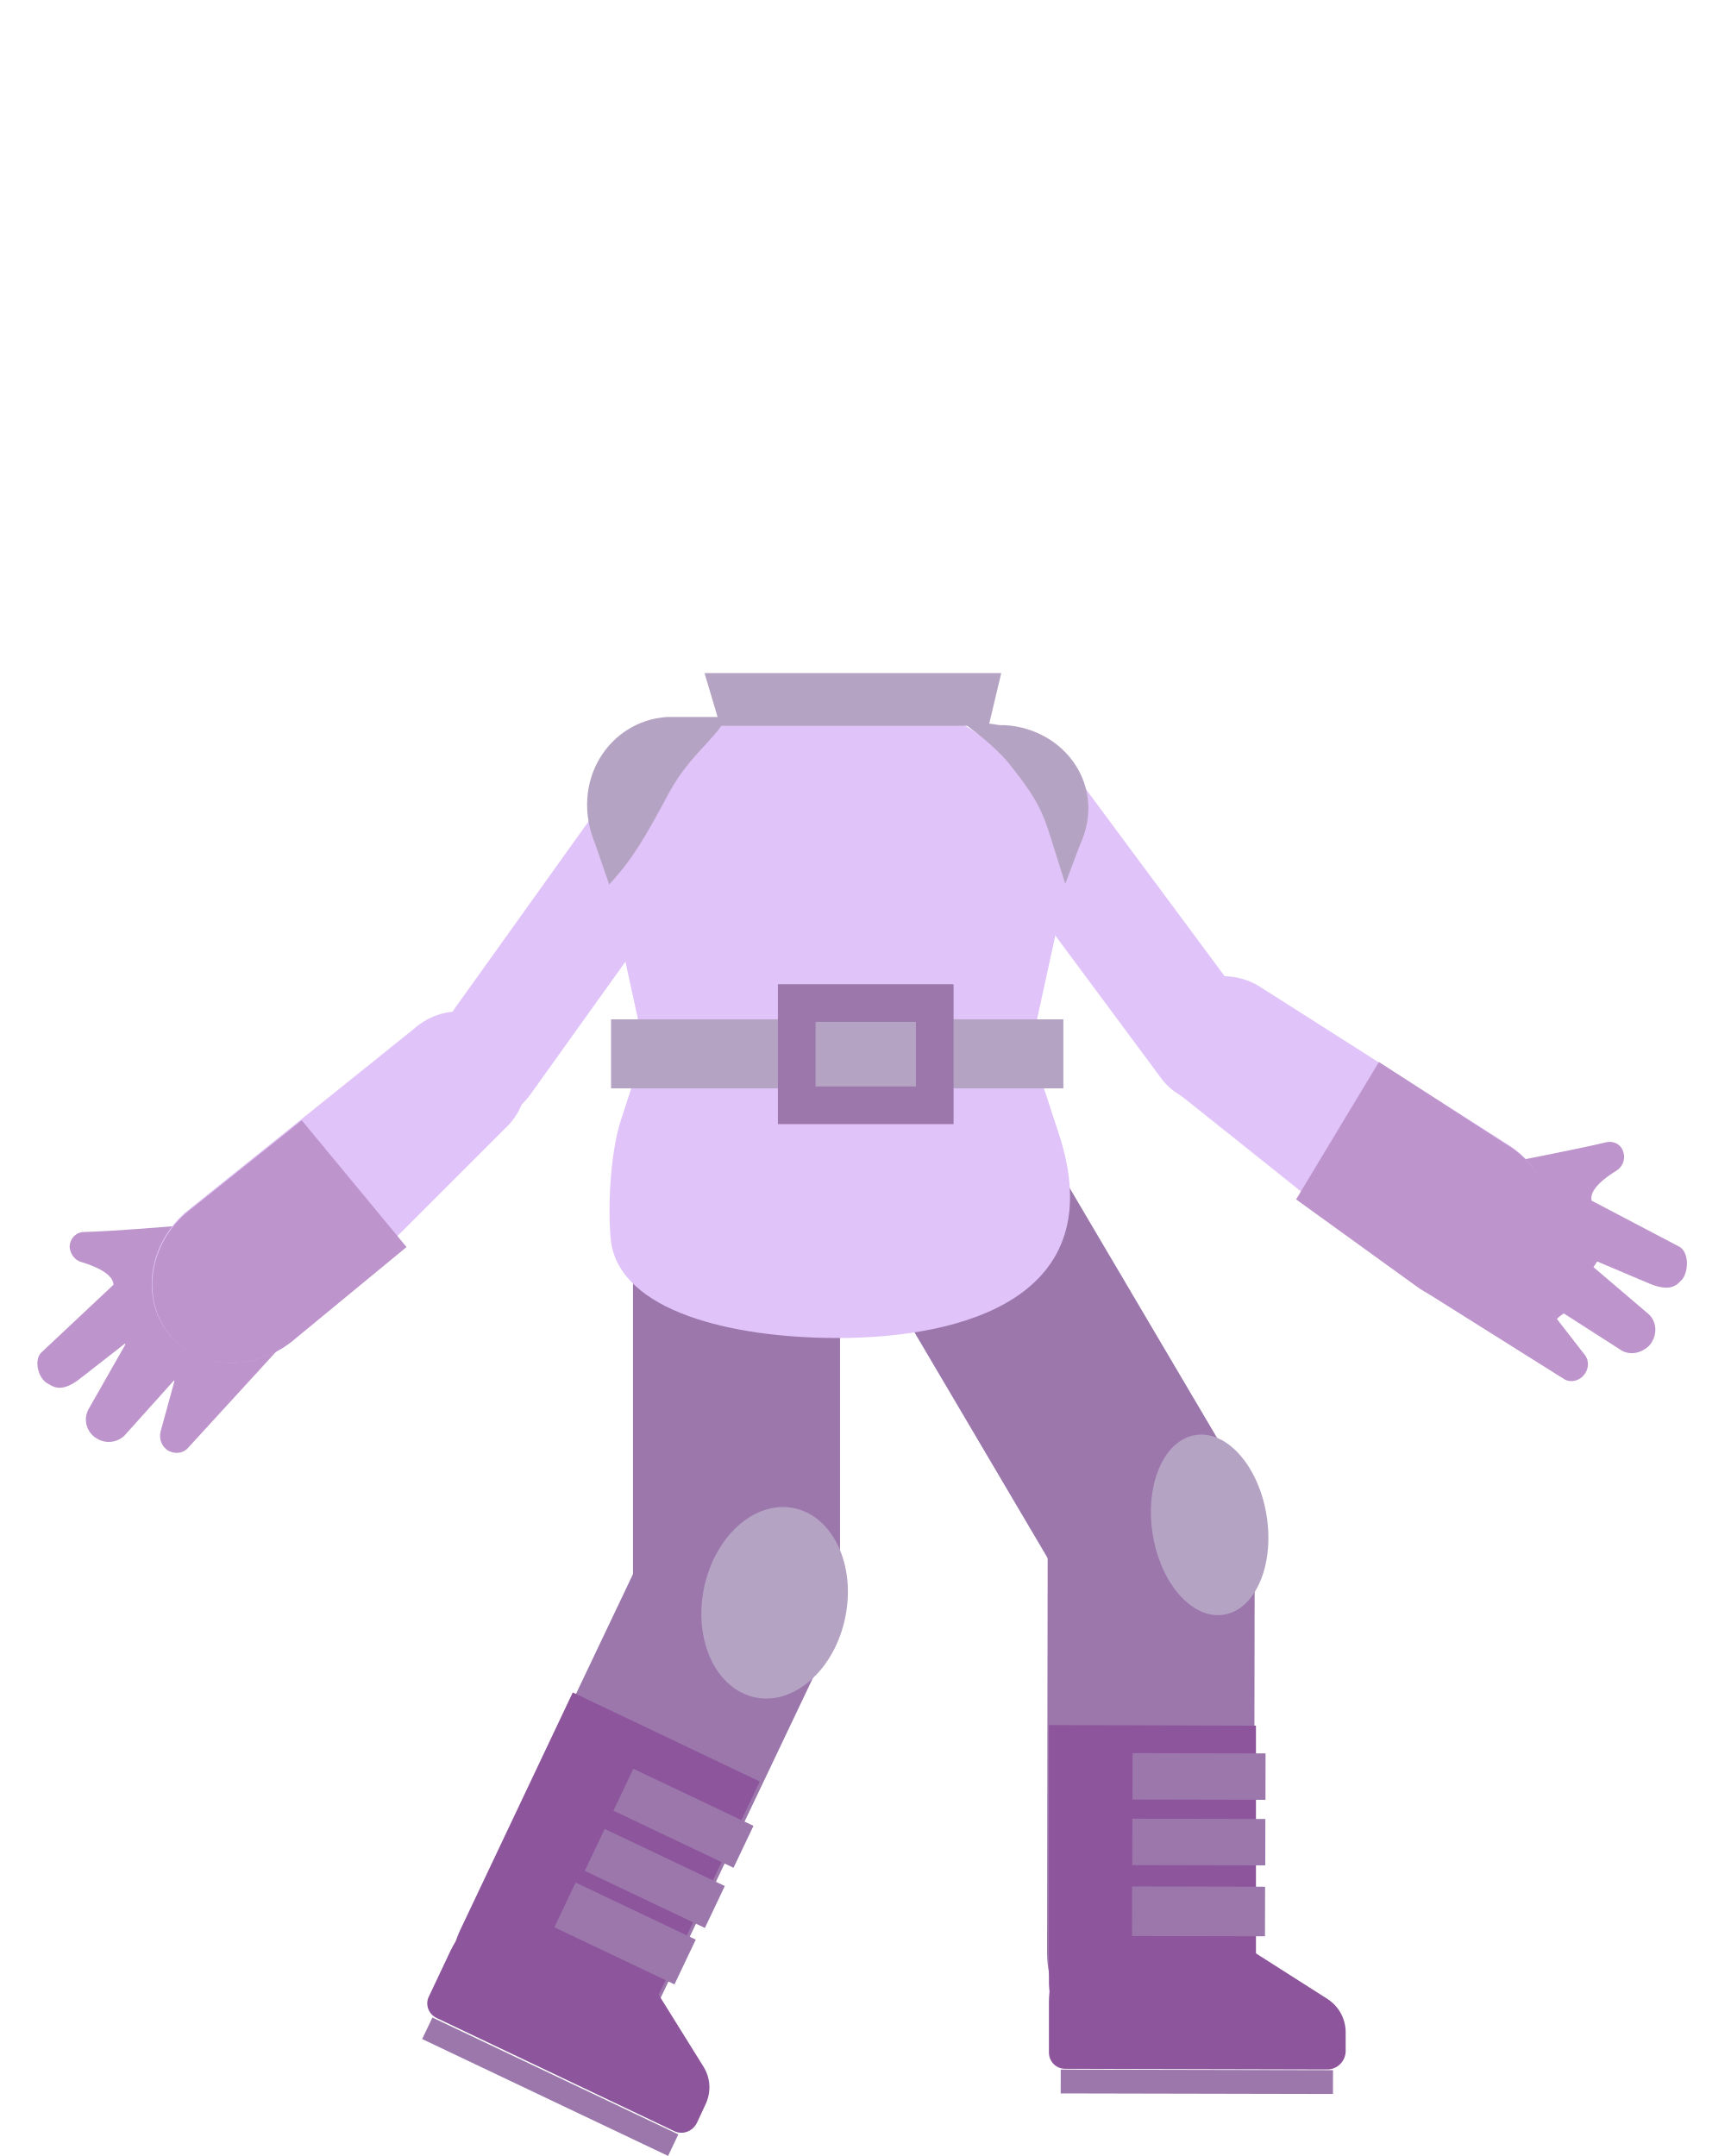
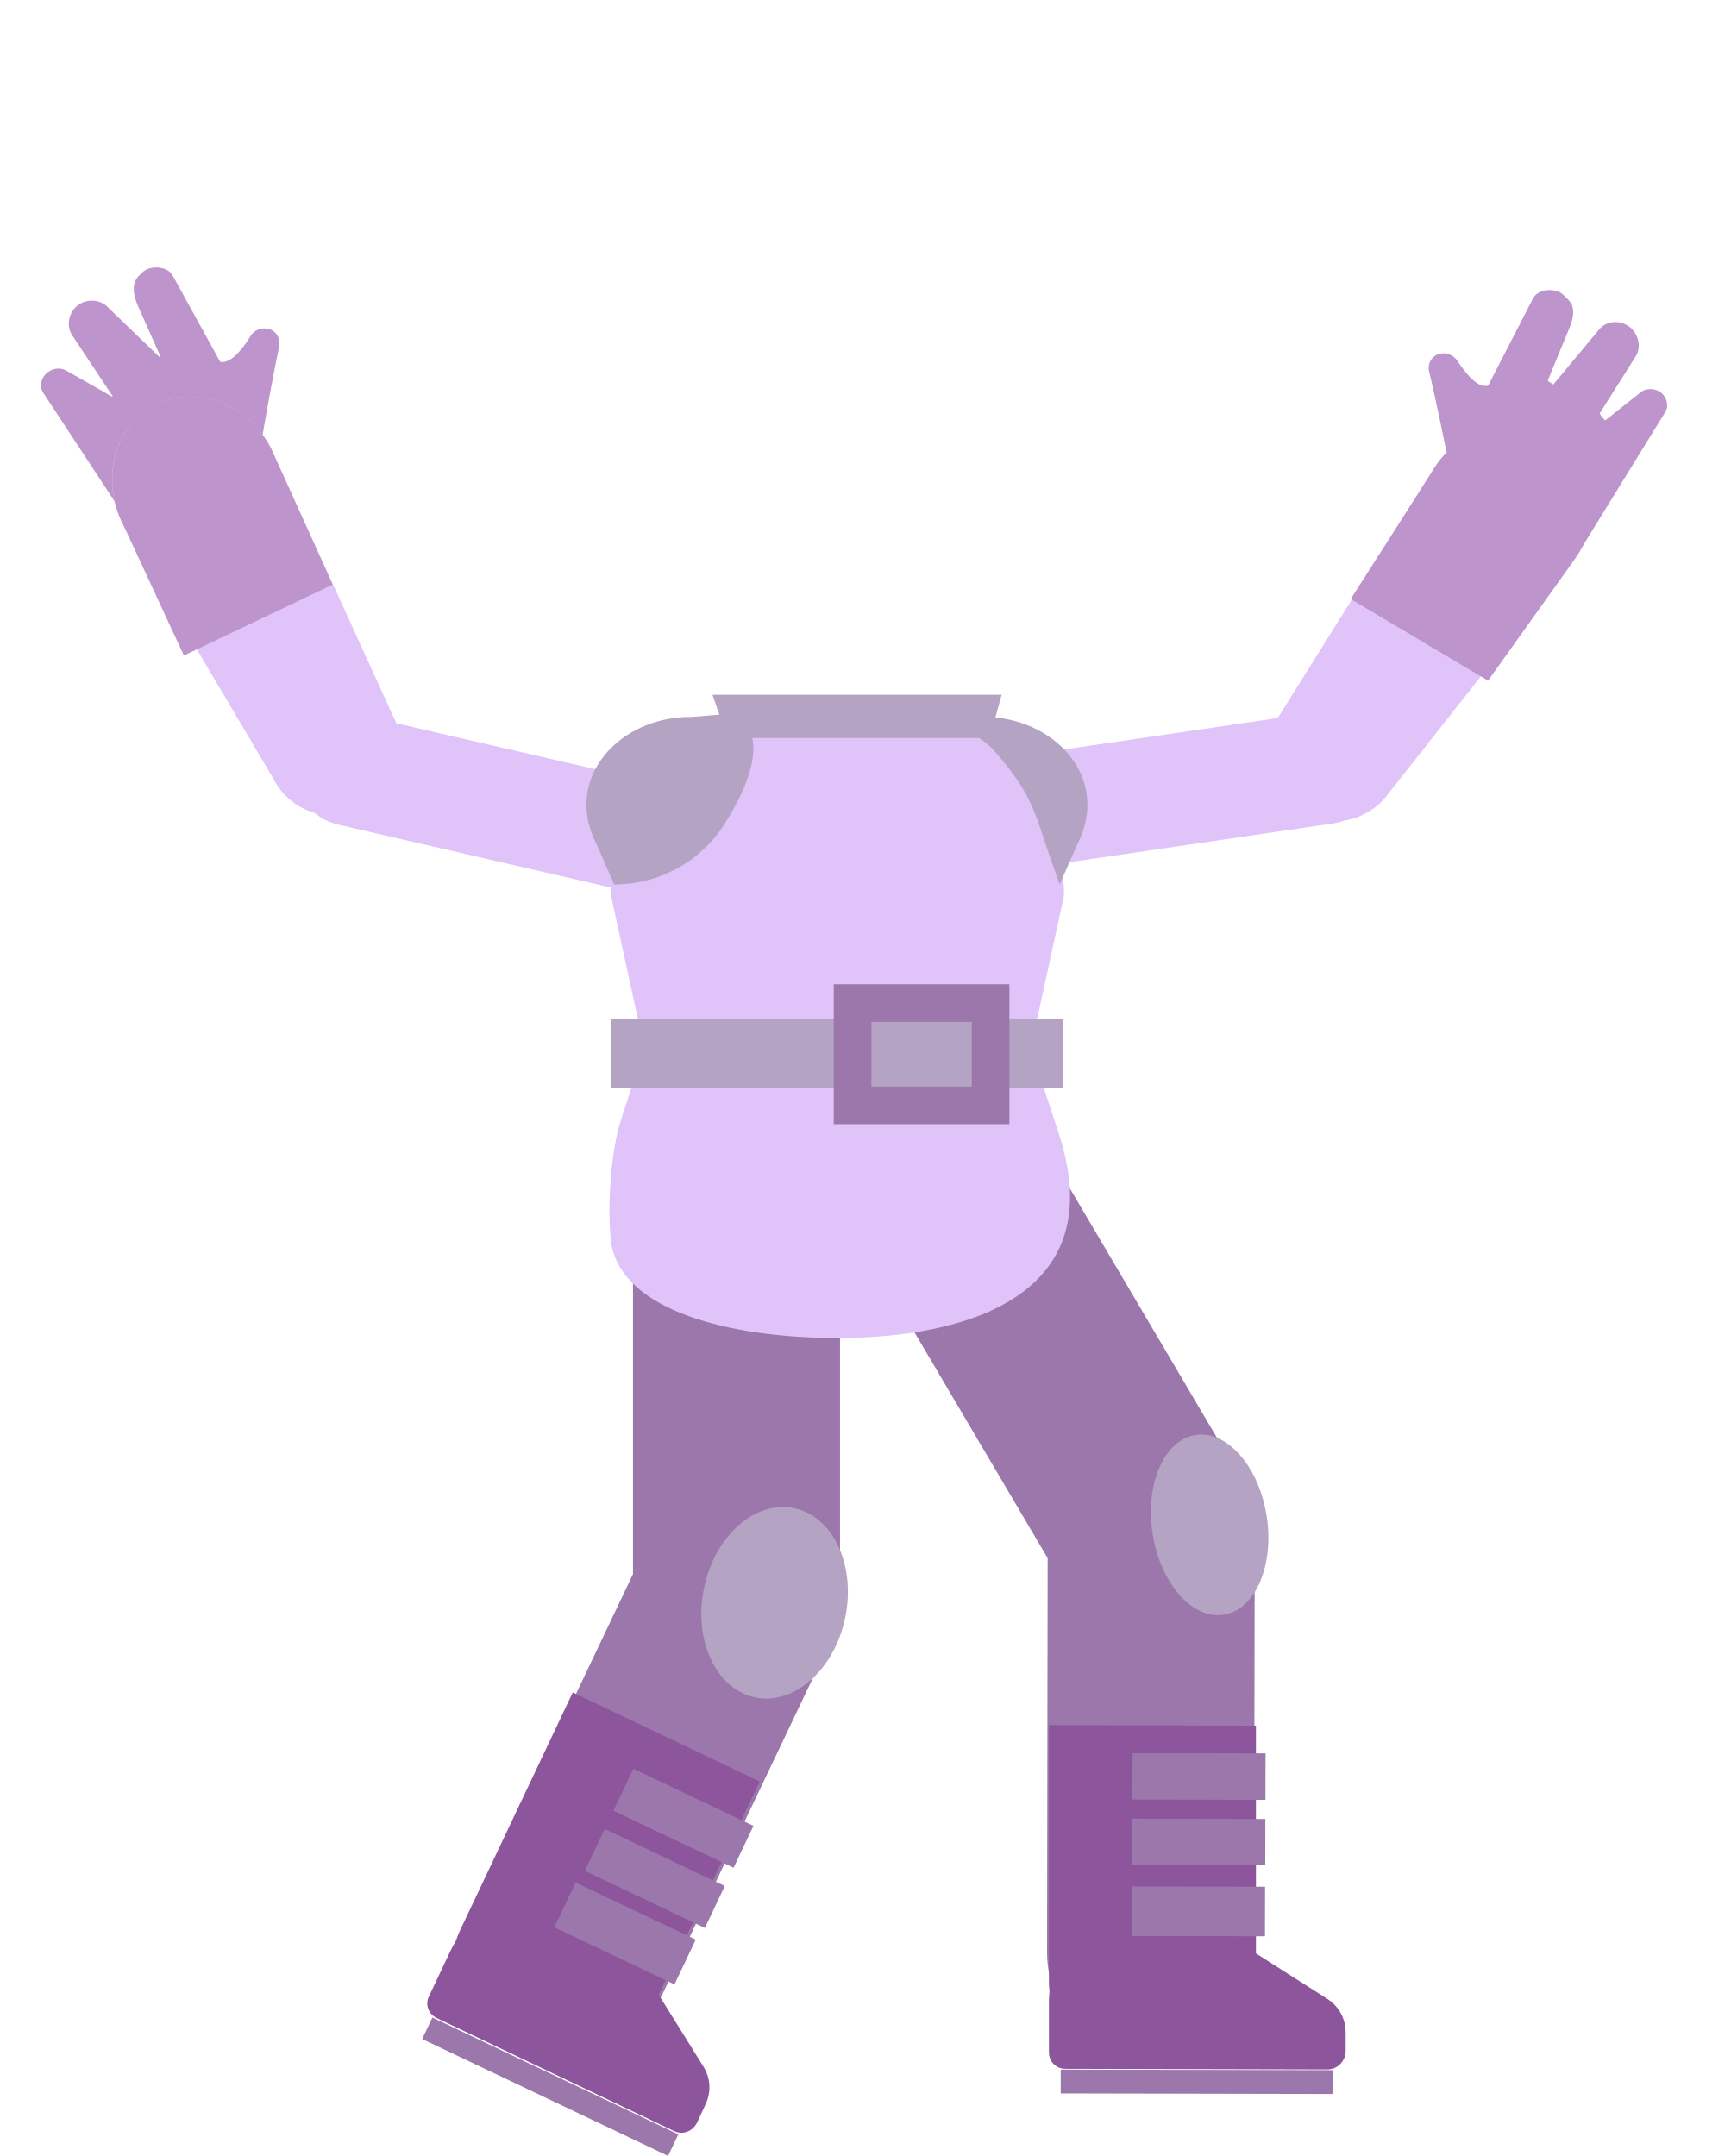
- <svg xmlns="http://www.w3.org/2000/svg" version="1.1" id="Camada_1" x="0px" y="0px" viewBox="0 0 275.9 343.7" style="enable-background:new 0 0 275.9 343.7;" xml:space="preserve">
-   <style type="text/css">
- 	.st0{fill:#BD94CB;}
- 	.st1{fill:#E0C3F8;}
- 	.st2{fill:#9B77AC;}
- 	.st3{fill:#8D559B;}
- 	.st4{fill:#B5A3C3;}
- 	.st5{fill:none;stroke:#9B77AC;stroke-width:6;stroke-miterlimit:10;}
- 	.st6{fill:none;}
- </style>
-   <g id="a">
- </g>
-   <g id="b">
-     <g id="c">
-       <g>
-         <g>
-           <path class="st0" d="M6.6,215.6l11.5-10.8c-0.1-1.8-3.1-3-5.1-3.6c-1.1-0.3-1.8-1.3-1.9-2.4c0-1.3,1-2.4,2.3-2.4      c4.2-0.1,12.7-0.8,15.2-1l3.7-3.3L47.2,212l-17.4,19c-0.8,0.7-1.9,0.8-2.9,0.3c-1.1-0.6-1.6-1.9-1.3-3.1l2.2-8      c0-0.1-0.1-0.2-0.1-0.1l-7.9,8.8c-1.2,1.1-3,1.3-4.4,0.4l0,0c-1.7-1-2.2-3.2-1.2-4.8l5.8-10.2l-0.1-0.1l-7.3,5.7      c-1.3,1-2.9,1.8-4.4,1l-0.7-0.4C6,219.6,5.4,216.7,6.6,215.6L6.6,215.6z" />
-           <path class="st0" d="M267.6,198.7l-13.9-7.3c-0.4-1.8,2.2-3.7,4-4.8c0.9-0.6,1.4-1.7,1.1-2.8c-0.3-1.3-1.5-2-2.8-1.7      c-4.1,1-12.5,2.6-14.9,3.1l-4.5-2.2l-9,23.2l21.8,13.7c0.9,0.5,2.1,0.3,2.9-0.5c0.9-0.9,1.1-2.3,0.4-3.3l-4.5-5.8      c-0.1-0.1,1.1-1,1.1-0.9l9.2,5.9c1.4,0.8,3.2,0.4,4.4-0.8l0,0c1.3-1.5,1.3-3.7-0.1-5l-8.8-7.5l0.6-0.9l8.5,3.6      c1.5,0.6,3.3,1,4.5-0.2l0.6-0.6C269.3,202.3,269.1,199.4,267.6,198.7L267.6,198.7z" />
-           <path class="st1" d="M84.6,174.4l26.4-36.9c3.2-4.5,3.1-11.2-0.2-15l0,0c-3.3-3.8-8.6-3.3-11.8,1.2l-26.4,36.9      c-3.2,4.5-3.1,11.2,0.2,15l0,0C76.2,179.4,81.4,178.9,84.6,174.4L84.6,174.4z" />
-           <path class="st1" d="M47.2,213.2l33.2-33.2c4.4-4,4.8-10.7,0.8-15.2l0,0c-4-4.4-10.7-4.8-15.2-0.8l-36.6,29.4      c-6,5.4-7,14.2-2.1,19.7l0,0C32.3,218.6,41.1,218.7,47.2,213.2L47.2,213.2z" />
-           <path class="st0" d="M48.1,178.6l-18.6,14.9c-6,5.4-7,14.2-2.1,19.7c3.5,3.9,8.9,5,14,3.4c2.1-0.7,4.1-1.8,5.8-3.3l17.6-14.5      L48.1,178.6L48.1,178.6z" />
-           <path class="st1" d="M185.1,171.9l-27-36.4c-3.3-4.4-3.3-11.1,0-15l0,0c3.3-3.9,8.6-3.4,11.8,1l27,36.4c3.3,4.4,3.3,11.1,0,15      l0,0C193.7,176.7,188.4,176.3,185.1,171.9z" />
-           <path class="st1" d="M225.5,204.4l-36.7-29.3c-4.8-3.4-5.9-10.1-2.5-15l0,0c3.4-4.8,10.1-5.9,15-2.5l39.6,25.2      c6.6,4.7,8.5,13.4,4.3,19.3l0,0C240.9,208.2,232.1,209.2,225.5,204.4L225.5,204.4z" />
-           <path class="st2" d="M141.6,172.9L141.6,172.9c7.9-4.6,18-2,22.6,5.8l32.5,55.1c4.6,7.9,2,18-5.8,22.6l0,0      c-7.9,4.6-18,2-22.6-5.8l-32.5-55.1C131.2,187.7,133.8,177.5,141.6,172.9z" />
-           <path class="st2" d="M166.9,311.3l0.1-63.9c0-9.1,7.4-16.5,16.5-16.5l0,0c9.1,0,16.5,7.4,16.5,16.5l-0.1,63.9      c0,9.1-7.4,16.5-16.5,16.5l0,0C174.3,327.8,166.9,320.4,166.9,311.3z" />
-           <path class="st2" d="M117.4,171L117.4,171c9.1,0,16.5,7.4,16.5,16.5v63.9c0,9.1-7.4,16.5-16.5,16.5h0c-9.1,0-16.5-7.4-16.5-16.5      v-63.9C100.9,178.4,108.3,171,117.4,171z" />
-           <g>
-             <g>
-               <path class="st3" d="M211.6,329.9l-41.8-0.1c-1.5,0-2.6-1.2-2.6-2.6l0-8c0-8.5,7-15.5,15.5-15.4l6.3,0c4.2,0,9.9,3.2,11.2,7.6        l0,0l11.3,7.2c1.9,1.2,3,3.2,3,5.4v3.1C214.4,328.7,213.1,329.9,211.6,329.9L211.6,329.9z" />
-               <rect x="188.9" y="310.2" transform="matrix(2.094442e-03 -1 1 2.094442e-03 -141.5205 521.9738)" class="st2" width="3.8" height="43.4" />
-             </g>
-             <g>
-               <path class="st3" d="M167.2,315.9l0-40.9l33,0.1l0,41.1c0,5.8-4.2,10.6-9.6,10.8c-4.2,0.1-9.2,0.1-13.5,0        C171.5,326.9,167.2,322,167.2,315.9L167.2,315.9z" />
-               <rect x="187.4" y="283.1" transform="matrix(2.094442e-03 -1 1 2.094442e-03 -103.0105 484.1345)" class="st2" width="7.4" height="21.2" />
-               <rect x="187.3" y="272.6" transform="matrix(2.094442e-03 -1 1 2.094442e-03 -92.4784 473.6045)" class="st2" width="7.4" height="21.2" />
-               <rect x="187.1" y="294.1" transform="matrix(2.094442e-03 -1 1 2.094442e-03 -114.0536 495.1144)" class="st2" width="7.9" height="21.2" />
-             </g>
-           </g>
-           <path class="st2" d="M75.7,303.9l27.5-57.8c3.9-8.2,13.8-11.7,22-7.8l0,0c8.2,3.9,11.7,13.8,7.8,22l-27.5,57.8      c-3.9,8.2-13.8,11.7-22,7.8l0,0C75.3,322,71.8,312.2,75.7,303.9z" />
-           <g>
-             <path class="st1" d="M133.5,213.3L133.5,213.3c-17,0-34.5-4.3-36.1-15.3c-0.6-5.3-0.1-14.1,1.5-19.2l3.8-11.7l-5.3-24.3       c0-17.2,14-31.2,31.2-31.2h9.8c17.2,0,31.2,14,31.2,31.2l-5.3,24.3l4.4,13.4C177.5,206.9,153.4,213.3,133.5,213.3L133.5,213.3z       " />
-             <path class="st4" d="M97.1,141L97.1,141l-2.2-6.4c-4.2-10,2.2-19.7,11.4-20.3c0.3,0,0.5,0,0.8,0l8.8,0l0,0       c-2.4,4.2-6.3,6.2-9.8,13.1C102.9,133.3,100.9,136.9,97.1,141L97.1,141z" />
-             <path class="st4" d="M168.2,135.8l1.6,5.1l2.3-6.1c4.4-9.4-2.3-18.6-11.9-19.2c-0.3,0-0.6,0-0.8,0l-7.8-1.1l1.6,0.5       c3.4,2.4,6.3,5,7.7,6.8C166.1,128.3,166.4,130.1,168.2,135.8L168.2,135.8z" />
-             <rect x="97.4" y="162.5" class="st4" width="72.1" height="11" />
-             <rect x="127" y="159.9" class="st5" width="22" height="16.3" />
-           </g>
-           <path class="st0" d="M219.8,169.3l21.5,13.9c6.6,4.8,8.4,13.6,4.1,19.6c-3.1,4.3-8.4,6-13.6,4.9c-2.1-0.4-4.2-1.3-6.1-2.7      l-19.1-13.8L219.8,169.3z" />
-           <g>
-             <g>
-               <path class="st3" d="M107.4,339.7l-37.8-18c-1.3-0.6-1.9-2.2-1.2-3.5l3.4-7.2c3.7-7.7,12.9-11,20.6-7.3l5.7,2.7        c3.8,1.8,7.5,7.1,6.9,11.6l0,0l7.1,11.4c1.2,1.9,1.3,4.2,0.3,6.2l-1.3,2.8C110.4,339.8,108.8,340.4,107.4,339.7L107.4,339.7z" />
-               <rect x="85.8" y="310.9" transform="matrix(0.4293 -0.9032 0.9032 0.4293 -250.3438 269.0795)" class="st2" width="3.8" height="43.4" />
-             </g>
-             <g>
-               <path class="st3" d="M73.3,307.8l18-38l29.8,14.2l-18.1,38.2c-2.6,5.4-8.5,8-13.4,5.9c-3.9-1.7-8.4-3.9-12.2-5.8        C72.5,319.9,70.7,313.4,73.3,307.8L73.3,307.8z" />
-               <rect x="100.6" y="288.8" transform="matrix(0.4293 -0.9032 0.9032 0.4293 -210.8207 265.1227)" class="st2" width="7.4" height="21.2" />
-               <rect x="105.2" y="279.3" transform="matrix(0.4293 -0.9032 0.9032 0.4293 -199.6482 263.7649)" class="st2" width="7.4" height="21.2" />
-               <rect x="95.6" y="297.6" transform="matrix(0.4293 -0.9032 0.9032 0.4293 -221.469 265.8262)" class="st2" width="7.9" height="21.2" />
-             </g>
-           </g>
-           <ellipse transform="matrix(0.9879 -0.1551 0.1551 0.9879 -35.3554 32.8336)" class="st4" cx="192.8" cy="243.1" rx="9.2" ry="14.5" />
-           <ellipse transform="matrix(0.199 -0.98 0.98 0.199 -151.4719 325.595)" class="st4" cx="123.4" cy="255.5" rx="15.4" ry="11.5" />
+ <svg xmlns="http://www.w3.org/2000/svg" id="e53a8NzqxhI1" viewBox="0 0 275.9 343.7" shape-rendering="geometricPrecision" text-rendering="geometricPrecision">
+   <style>#e53a8NzqxhI2_tr {animation: e53a8NzqxhI2_tr__tr 1000ms linear 1 normal forwards}@keyframes e53a8NzqxhI2_tr__tr { 0% {transform: translate(159.6px,126.05px) rotate(0deg)} 100% {transform: translate(159.6px,126.05px) rotate(59.40716deg)}} #e53a8NzqxhI4_tr {animation: e53a8NzqxhI4_tr__tr 1000ms linear 1 normal forwards}@keyframes e53a8NzqxhI4_tr__tr { 0% {transform: translate(214.5px,120.3979px) rotate(0deg)} 100% {transform: translate(214.5px,120.3979px) rotate(-2.45692deg)}} #e53a8NzqxhI8_tr {animation: e53a8NzqxhI8_tr__tr 1000ms linear 1 normal forwards}@keyframes e53a8NzqxhI8_tr__tr { 0% {transform: translate(106.4936px,128.4px) rotate(0deg)} 100% {transform: translate(106.4936px,128.4px) rotate(-60.75064deg)}} #e53a8NzqxhI10_tr {animation: e53a8NzqxhI10_tr__tr 1000ms linear 1 normal forwards}@keyframes e53a8NzqxhI10_tr__tr { 0% {transform: translate(53.01288px,120.3979px) rotate(0deg)} 50% {transform: translate(53.01288px,120.3979px) rotate(20.73974deg)} 100% {transform: translate(53.01288px,120.3979px) rotate(30.17239deg)}} #e53a8NzqxhI25_to {animation: e53a8NzqxhI25_to__to 1000ms linear 1 normal forwards}@keyframes e53a8NzqxhI25_to__to { 0% {transform: translate(106.78px,127.35px)} 100% {transform: translate(101.8468px,127.35px)}} #e53a8NzqxhI26_ts {animation: e53a8NzqxhI26_ts__ts 1000ms linear 1 normal forwards}@keyframes e53a8NzqxhI26_ts__ts { 0% {transform: translate(162.9587px,126.9931px) scale(1,1)} 100% {transform: translate(162.9587px,126.9931px) scale(1.08887,1)}} #e53a8NzqxhI28_to {animation: e53a8NzqxhI28_to__to 1000ms linear 1 normal forwards}@keyframes e53a8NzqxhI28_to__to { 0% {transform: translate(146.9px,168.05px)} 100% {transform: translate(137.95px,168.05px)}} #e53a8NzqxhI30_to {animation: e53a8NzqxhI30_to__to 1000ms linear 1 normal forwards}@keyframes e53a8NzqxhI30_to__to { 0% {transform: translate(136.55px,110.75px)} 100% {transform: translate(135.273px,110.2842px)}} #e53a8NzqxhI30_ts {animation: e53a8NzqxhI30_ts__ts 1000ms linear 1 normal forwards}@keyframes e53a8NzqxhI30_ts__ts { 0% {transform: scale(1,1)} 100% {transform: scale(1.145714,1.034739)}}</style>
+   <g id="e53a8NzqxhI2_tr" transform="translate(159.6,126.05) rotate(0)">
+     <g transform="translate(-159.6,-126.05)">
+       <path d="M212.3,131.3l-44.9,6.6c-5.4.8-11.4-2.4-13.2-7.1v0c-1.9-4.7,1-9.2,6.4-10l44.9-6.6c5.4-.8,11.4,2.4,13.2,7.1v0c1.9,4.8-1,9.2-6.4,10Z" fill="#e0c3f8" />
+       <g id="e53a8NzqxhI4_tr" transform="translate(214.5,120.3979) rotate(0)">
+         <g transform="translate(-214.5,-120.3979)">
+           <path d="M244.4,47.5l-7.2,14c-1.8.4-3.7-2.2-4.9-4-.6-.9-1.8-1.4-2.8-1.1-1.3.3-2,1.6-1.7,2.8c1,4.1,2.7,12.5,3.2,14.9l-2.2,4.5L252,87.5l13.5-21.9c.5-.9.2-2.1-.5-2.8-.9-.9-2.3-1-3.3-.4L255.9,67c-.1.1-1-1.1-.9-1.1l5.8-9.2c.8-1.4.4-3.2-.8-4.4v0c-1.5-1.3-3.7-1.3-5,.1l-7.4,8.9-.9-.6l3.5-8.5c.6-1.5,1-3.3-.3-4.5l-.6-.6c-1.2-1.3-4.1-1.1-4.9.4v0Z" fill="#bd94cb" />
+           <path d="M250.5,89.5l-29.1,36.9c-3.4,4.8-10.1,6-14.9,2.6v0c-4.8-3.4-6-10.1-2.6-14.9l24.9-39.8c4.7-6.6,13.3-8.6,19.3-4.4v0c6,4.2,7.1,13,2.4,19.6v0Z" fill="#e0c3f8" />
+           <path d="M215.3,95.5l13.8-21.6c4.8-6.6,13.5-8.4,19.5-4.2c4.3,3,6,8.3,5,13.5-.4,2.1-1.3,4.2-2.7,6.1l-13.7,19.2-21.9-13Z" fill="#bd94cb" />
        </g>
-         <rect class="st6" width="275.9" height="343.7" />
-         <polygon class="st4" points="157.6,115.7 114.8,115.7 112.3,107.3 159.6,107.3    " />
      </g>
    </g>
  </g>
+   <g id="e53a8NzqxhI8_tr" transform="translate(106.4936,128.4) rotate(0)">
+     <g transform="translate(-106.4936,-128.4)">
+       <path d="M54.1,131.5l44.2,10.2c5.4,1.2,11.5-1.4,13.8-6v0c2.2-4.5-.3-9.2-5.6-10.4L62.3,115.1c-5.4-1.2-11.5,1.4-13.8,6v0c-2.2,4.5.3,9.2,5.6,10.4v0Z" fill="#e0c3f8" />
+       <g id="e53a8NzqxhI10_tr" transform="translate(53.01288,120.3979) rotate(0)">
+         <g transform="translate(-56.1,-120.3979)">
+           <path d="M30.6,43.9l7.6,13.8c1.8.3,3.7-2.3,4.8-4.1.6-1,1.7-1.4,2.8-1.2c1.3.3,2,1.5,1.8,2.8-.9,4.1-2.4,12.5-2.8,15l2.3,4.4-23,9.5L9.9,62.5c-.5-.9-.3-2.1.5-2.9.9-.9,2.3-1.1,3.3-.5l7.2,4.1c.1.1.2,0,.1-.1l-6.5-9.8c-.8-1.4-.5-3.2.7-4.4v0c1.4-1.3,3.7-1.3,5,0L28.6,57l.1-.1L25,48.6c-.6-1.5-1-3.2.1-4.5l.6-.6c1.2-1.3,4.1-1.1,4.9.4v0Z" fill="#bd94cb" />
+           <path d="M22.8,83.8l23.9,40.4c2.7,5.3,9.2,7.3,14.5,4.6v0c5.3-2.7,7.3-9.2,4.6-14.5L46.3,71.5c-3.7-7.2-12-10.3-18.5-6.9v0c-6.6,3.4-8.8,11.9-5,19.2v0Z" fill="#e0c3f8" />
+           <path d="M56.1,93.2L46.3,71.5c-3.7-7.2-12-10.3-18.5-6.9C23.1,67,20.7,72,21,77.3c.1,2.2.7,4.4,1.8,6.5l9.6,20.7L56.1,93.2v0Z" fill="#bd94cb" />
+         </g>
+       </g>
+     </g>
+   </g>
+   <g transform="translate(.000002 0)">
+     <path d="M141.6,172.9v0c7.9-4.6,18-2,22.6,5.8l32.5,55.1c4.6,7.9,2,18-5.8,22.6v0c-7.9,4.6-18,2-22.6-5.8l-32.5-55.1c-4.6-7.8-2-18,5.8-22.6Z" fill="#9b77ac" />
+   </g>
+   <g>
+     <path d="M117.4,171v0c9.1,0,16.5,7.4,16.5,16.5v63.9c0,9.1-7.4,16.5-16.5,16.5v0c-9.1,0-16.5-7.4-16.5-16.5v-63.9c0-9.1,7.4-16.5,16.5-16.5Z" fill="#9b77ac" />
+   </g>
+   <g>
+     <g>
+       <g>
+         <g>
+           <g>
+             <g>
+               <path d="M133.5,213.3v0c-17,0-34.5-4.3-36.1-15.3-.6-5.3-.1-14.1,1.5-19.2l3.8-11.7-5.3-24.3c0-17.2,14-31.2,31.2-31.2h9.8c17.2,0,31.2,14,31.2,31.2l-5.3,24.3l4.4,13.4c8.8,26.4-15.3,32.8-35.2,32.8v0Z" fill="#e0c3f8" />
+               <g id="e53a8NzqxhI25_to" transform="translate(106.78,127.35)">
+                 <path d="M97.9,141v0l-2.8-6.4c-5.2-10,2.8-19.7,14-20.3.3,0,.7,0,1,0l7.3-.6v0c4.9,3.7,2.4,10.9-2,17.8-3.8,5.9-10.4,9.5-17.5,9.5v0Z" transform="translate(-106.78,-127.35)" fill="#b5a3c3" />
+               </g>
+               <g id="e53a8NzqxhI26_ts" transform="translate(162.9587,126.9931) scale(1,1)">
+                 <path d="M167.3,135.6l1.9,5.4l2.8-6.4c5.2-10-2.8-19.7-14-20.3-.3,0-.7,0-1,0l-9.1-1.2l1.9.5c4,2.5,7.2,4.1,8.9,6c6,6.8,6.5,9.9,8.6,16v0Z" transform="translate(-163.2459,-126.9931)" fill="#b5a3c3" />
+               </g>
+               <rect width="72.1" height="11" rx="0" ry="0" transform="translate(97.4 162.5)" fill="#b5a3c3" />
+               <g id="e53a8NzqxhI28_to" transform="translate(146.9,168.05)">
+                 <rect width="22" height="16.3" rx="0" ry="0" transform="translate(-10.99999,-8.149995)" fill="none" stroke="#9b77ac" stroke-width="6" stroke-miterlimit="10" />
+               </g>
+             </g>
+           </g>
+           <rect width="275.9" height="343.7" rx="0" ry="0" fill="none" />
+           <g id="e53a8NzqxhI30_to" transform="translate(136.55,110.75)">
+             <g id="e53a8NzqxhI30_ts" transform="scale(1,1)">
+               <polygon points="157.7,114.2 115.9,114.2 113.5,107.3 159.6,107.3" transform="translate(-136.4836,-107.3)" fill="#b5a3c3" />
+             </g>
+           </g>
+         </g>
+       </g>
+     </g>
+   </g>
+   <g transform="translate(.000011 0.000001)">
+     <path d="M75.7,303.9l27.5-57.8c3.9-8.2,13.8-11.7,22-7.8v0c8.2,3.9,11.7,13.8,7.8,22l-27.5,57.8c-3.9,8.2-13.8,11.7-22,7.8v0c-8.2-3.9-11.7-13.7-7.8-22Z" fill="#9b77ac" />
+     <g>
+       <g>
+         <path d="M107.4,339.7l-37.8-18c-1.3-.6-1.9-2.2-1.2-3.5l3.4-7.2c3.7-7.7,12.9-11,20.6-7.3l5.7,2.7c3.8,1.8,7.5,7.1,6.9,11.6v0l7.1,11.4c1.2,1.9,1.3,4.2.3,6.2l-1.3,2.8c-.7,1.4-2.3,2-3.7,1.3v0Z" fill="#8d559b" />
+         <rect width="3.8" height="43.4" rx="0" ry="0" transform="matrix(.4293-.9032 0.9032 0.4293 67.2947 325.0538)" fill="#9b77ac" />
+       </g>
+       <g>
+         <path d="M73.3,307.8l18-38L121.1,284L103,322.2c-2.6,5.4-8.5,8-13.4,5.9-3.9-1.7-8.4-3.9-12.2-5.8-4.9-2.4-6.7-8.9-4.1-14.5v0Z" fill="#8d559b" />
+         <rect width="7.4" height="21.2" rx="0" ry="0" transform="matrix(.4293-.9032 0.9032 0.4293 93.21063 298.2429)" fill="#9b77ac" />
+         <rect width="7.4" height="21.2" rx="0" ry="0" transform="matrix(.4293-.9032 0.9032 0.4293 97.77801 288.6518)" fill="#9b77ac" />
+         <rect width="7.9" height="21.2" rx="0" ry="0" transform="matrix(.4293-.9032 0.9032 0.4293 88.36429 307.2397)" fill="#9b77ac" />
+       </g>
+     </g>
+     <ellipse rx="15.4" ry="11.5" transform="matrix(.199-.98 0.98 0.199 123.4745 255.5075)" fill="#b5a3c3" />
+   </g>
+   <g>
+     <path d="M166.9,311.3l.1-63.9c0-9.1,7.4-16.5,16.5-16.5v0c9.1,0,16.5,7.4,16.5,16.5l-.1,63.9c0,9.1-7.4,16.5-16.5,16.5v0c-9.1,0-16.5-7.4-16.5-16.5Z" fill="#9b77ac" />
+     <g>
+       <g>
+         <path d="M211.6,329.9l-41.8-.1c-1.5,0-2.6-1.2-2.6-2.6v-8c0-8.5,7-15.5,15.5-15.4h6.3c4.2,0,9.9,3.2,11.2,7.6v0l11.3,7.2c1.9,1.2,3,3.2,3,5.4v3.1c-.1,1.6-1.4,2.8-2.9,2.8v0Z" fill="#8d559b" />
+         <rect width="3.8" height="43.4" rx="0" ry="0" transform="matrix(.002094-1 1 0.002094 169.0755 333.7236)" fill="#9b77ac" />
+       </g>
+       <g>
+         <path d="M167.2,315.9v-40.9l33,.1v41.1c0,5.8-4.2,10.6-9.6,10.8-4.2.1-9.2.1-13.5,0-5.6-.1-9.9-5-9.9-11.1v0Z" fill="#8d559b" />
+         <rect width="7.4" height="21.2" rx="0" ry="0" transform="matrix(.002094-1 1 0.002094 180.4824 297.3268)" fill="#9b77ac" />
+         <rect width="7.4" height="21.2" rx="0" ry="0" transform="matrix(.002094-1 1 0.002094 180.5138 286.8749)" fill="#9b77ac" />
+         <rect width="7.9" height="21.2" rx="0" ry="0" transform="matrix(.002094-1 1 0.002094 180.4377 308.6299)" fill="#9b77ac" />
+       </g>
+     </g>
+     <ellipse rx="9.2" ry="14.5" transform="matrix(.9879-.1551 0.1551 0.9879 192.8165 243.0888)" fill="#b5a3c3" />
+   </g>
</svg>
